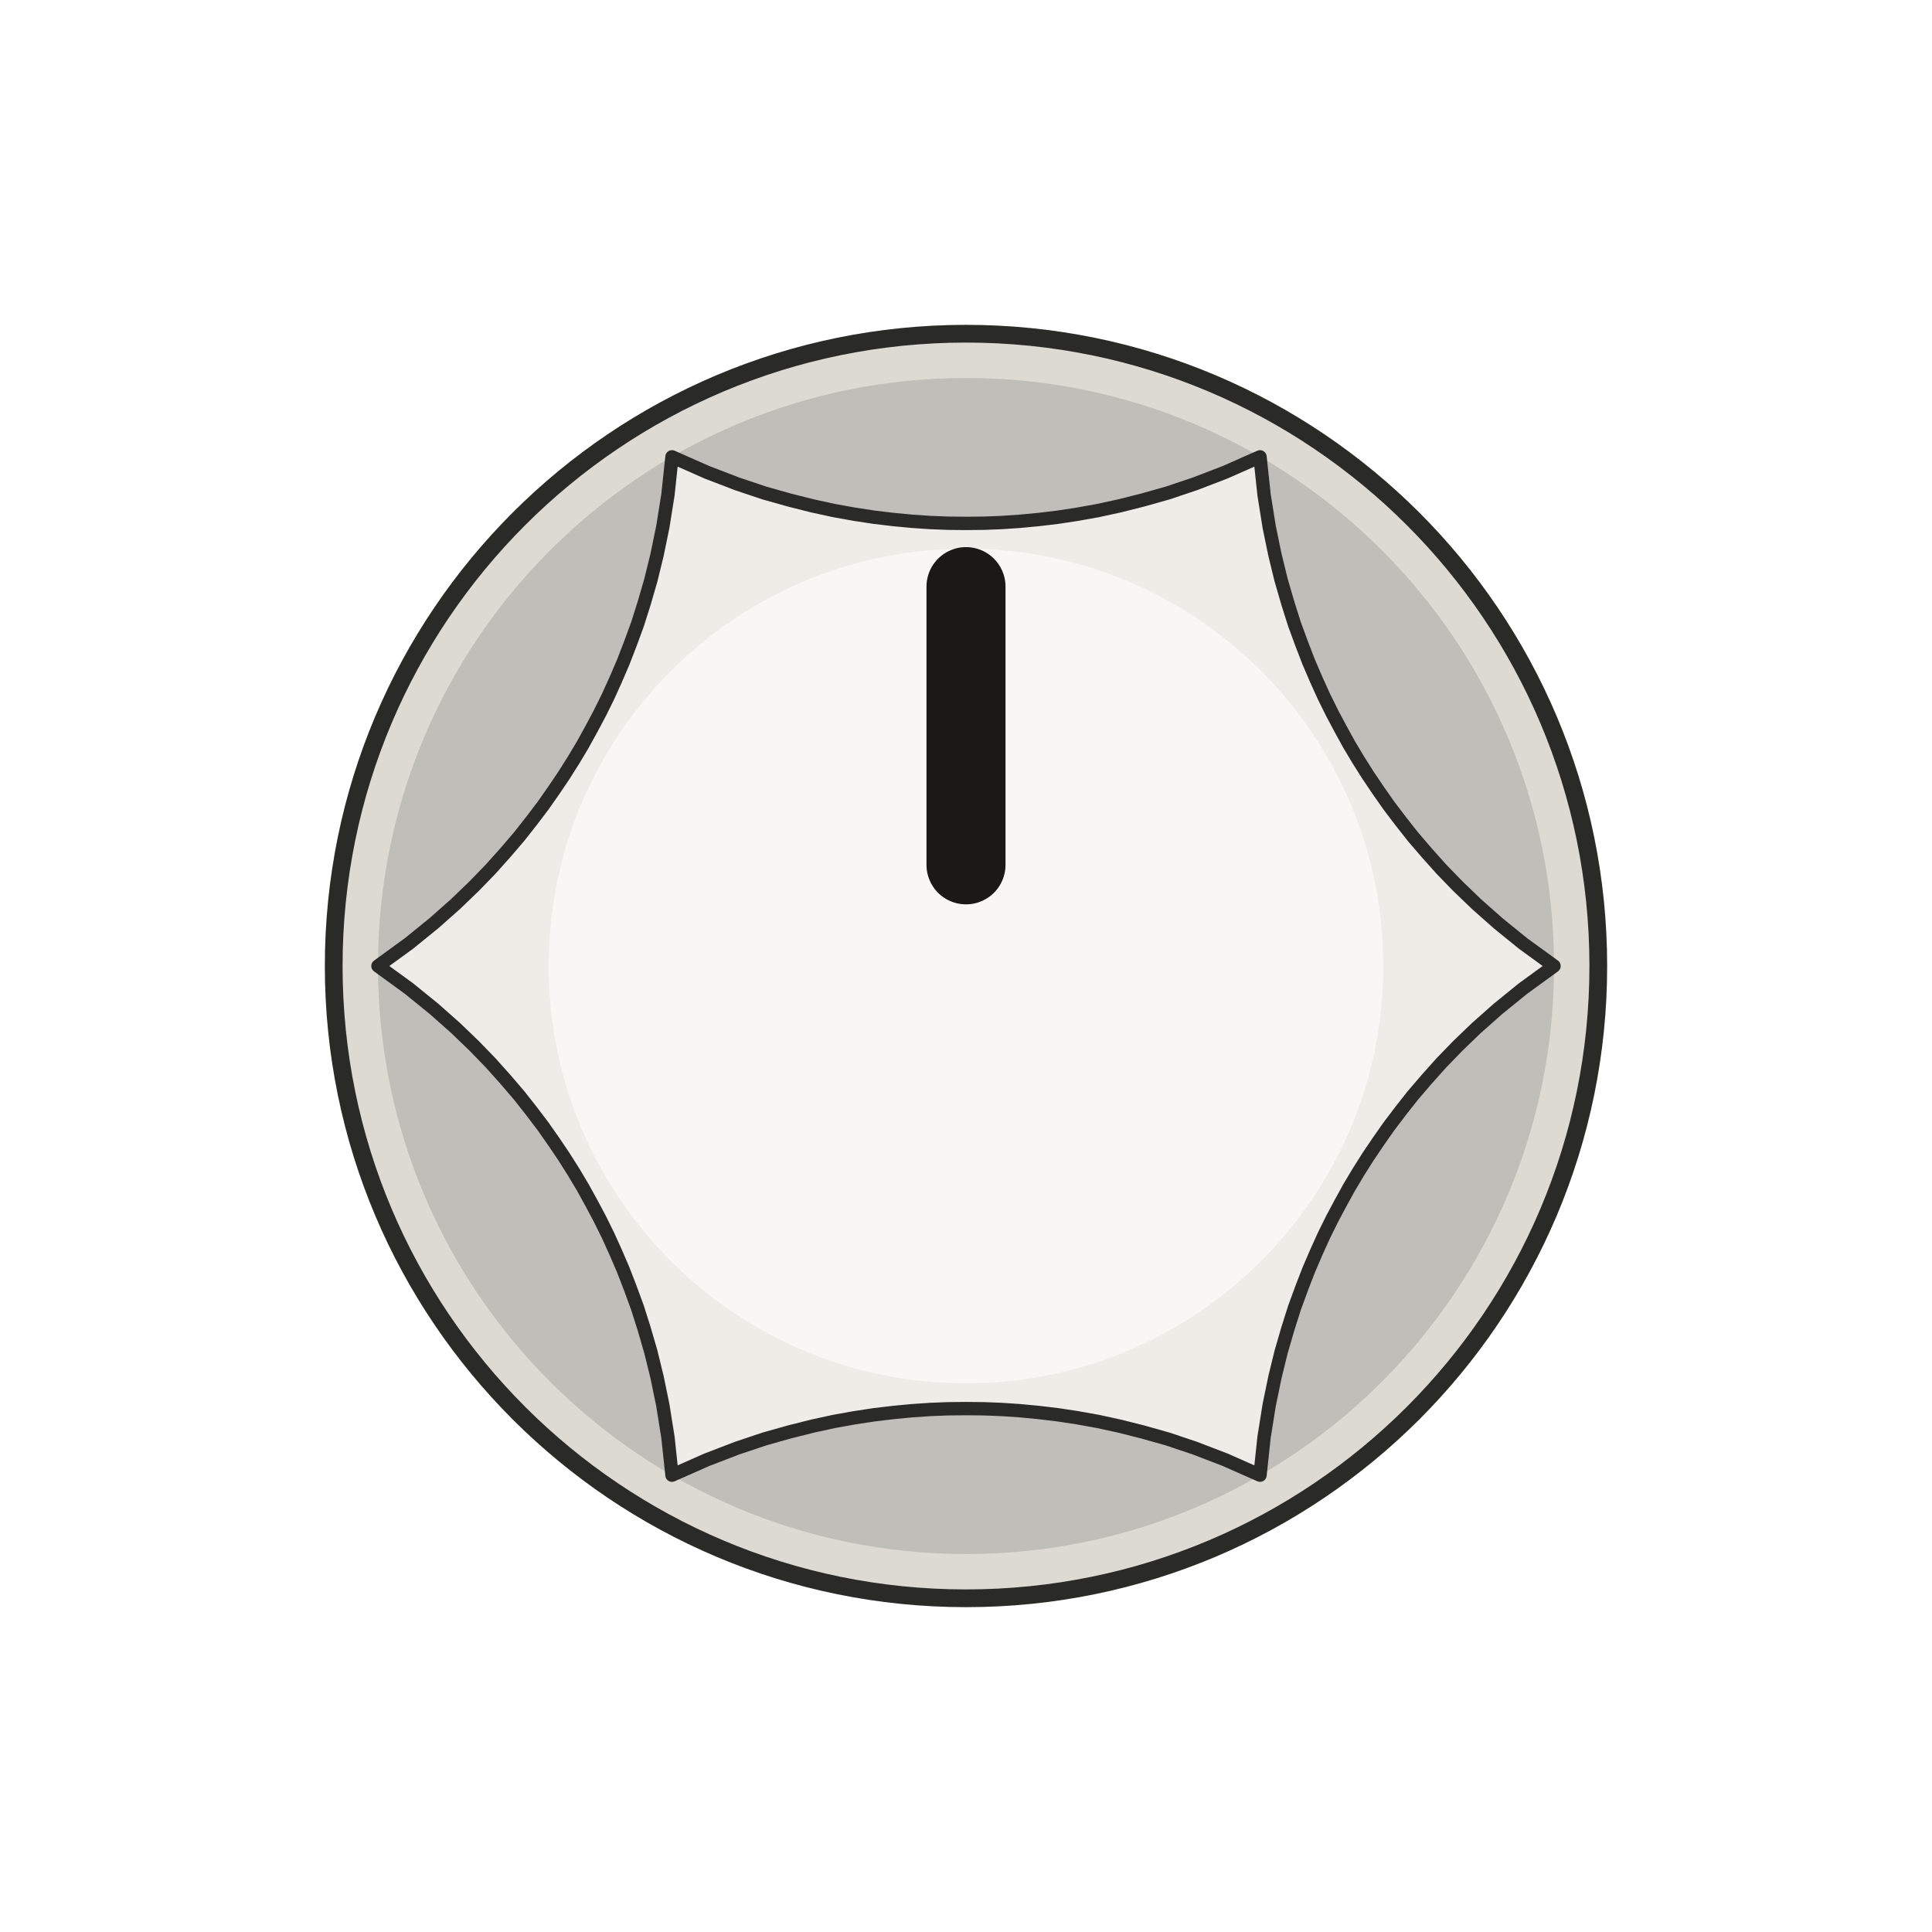
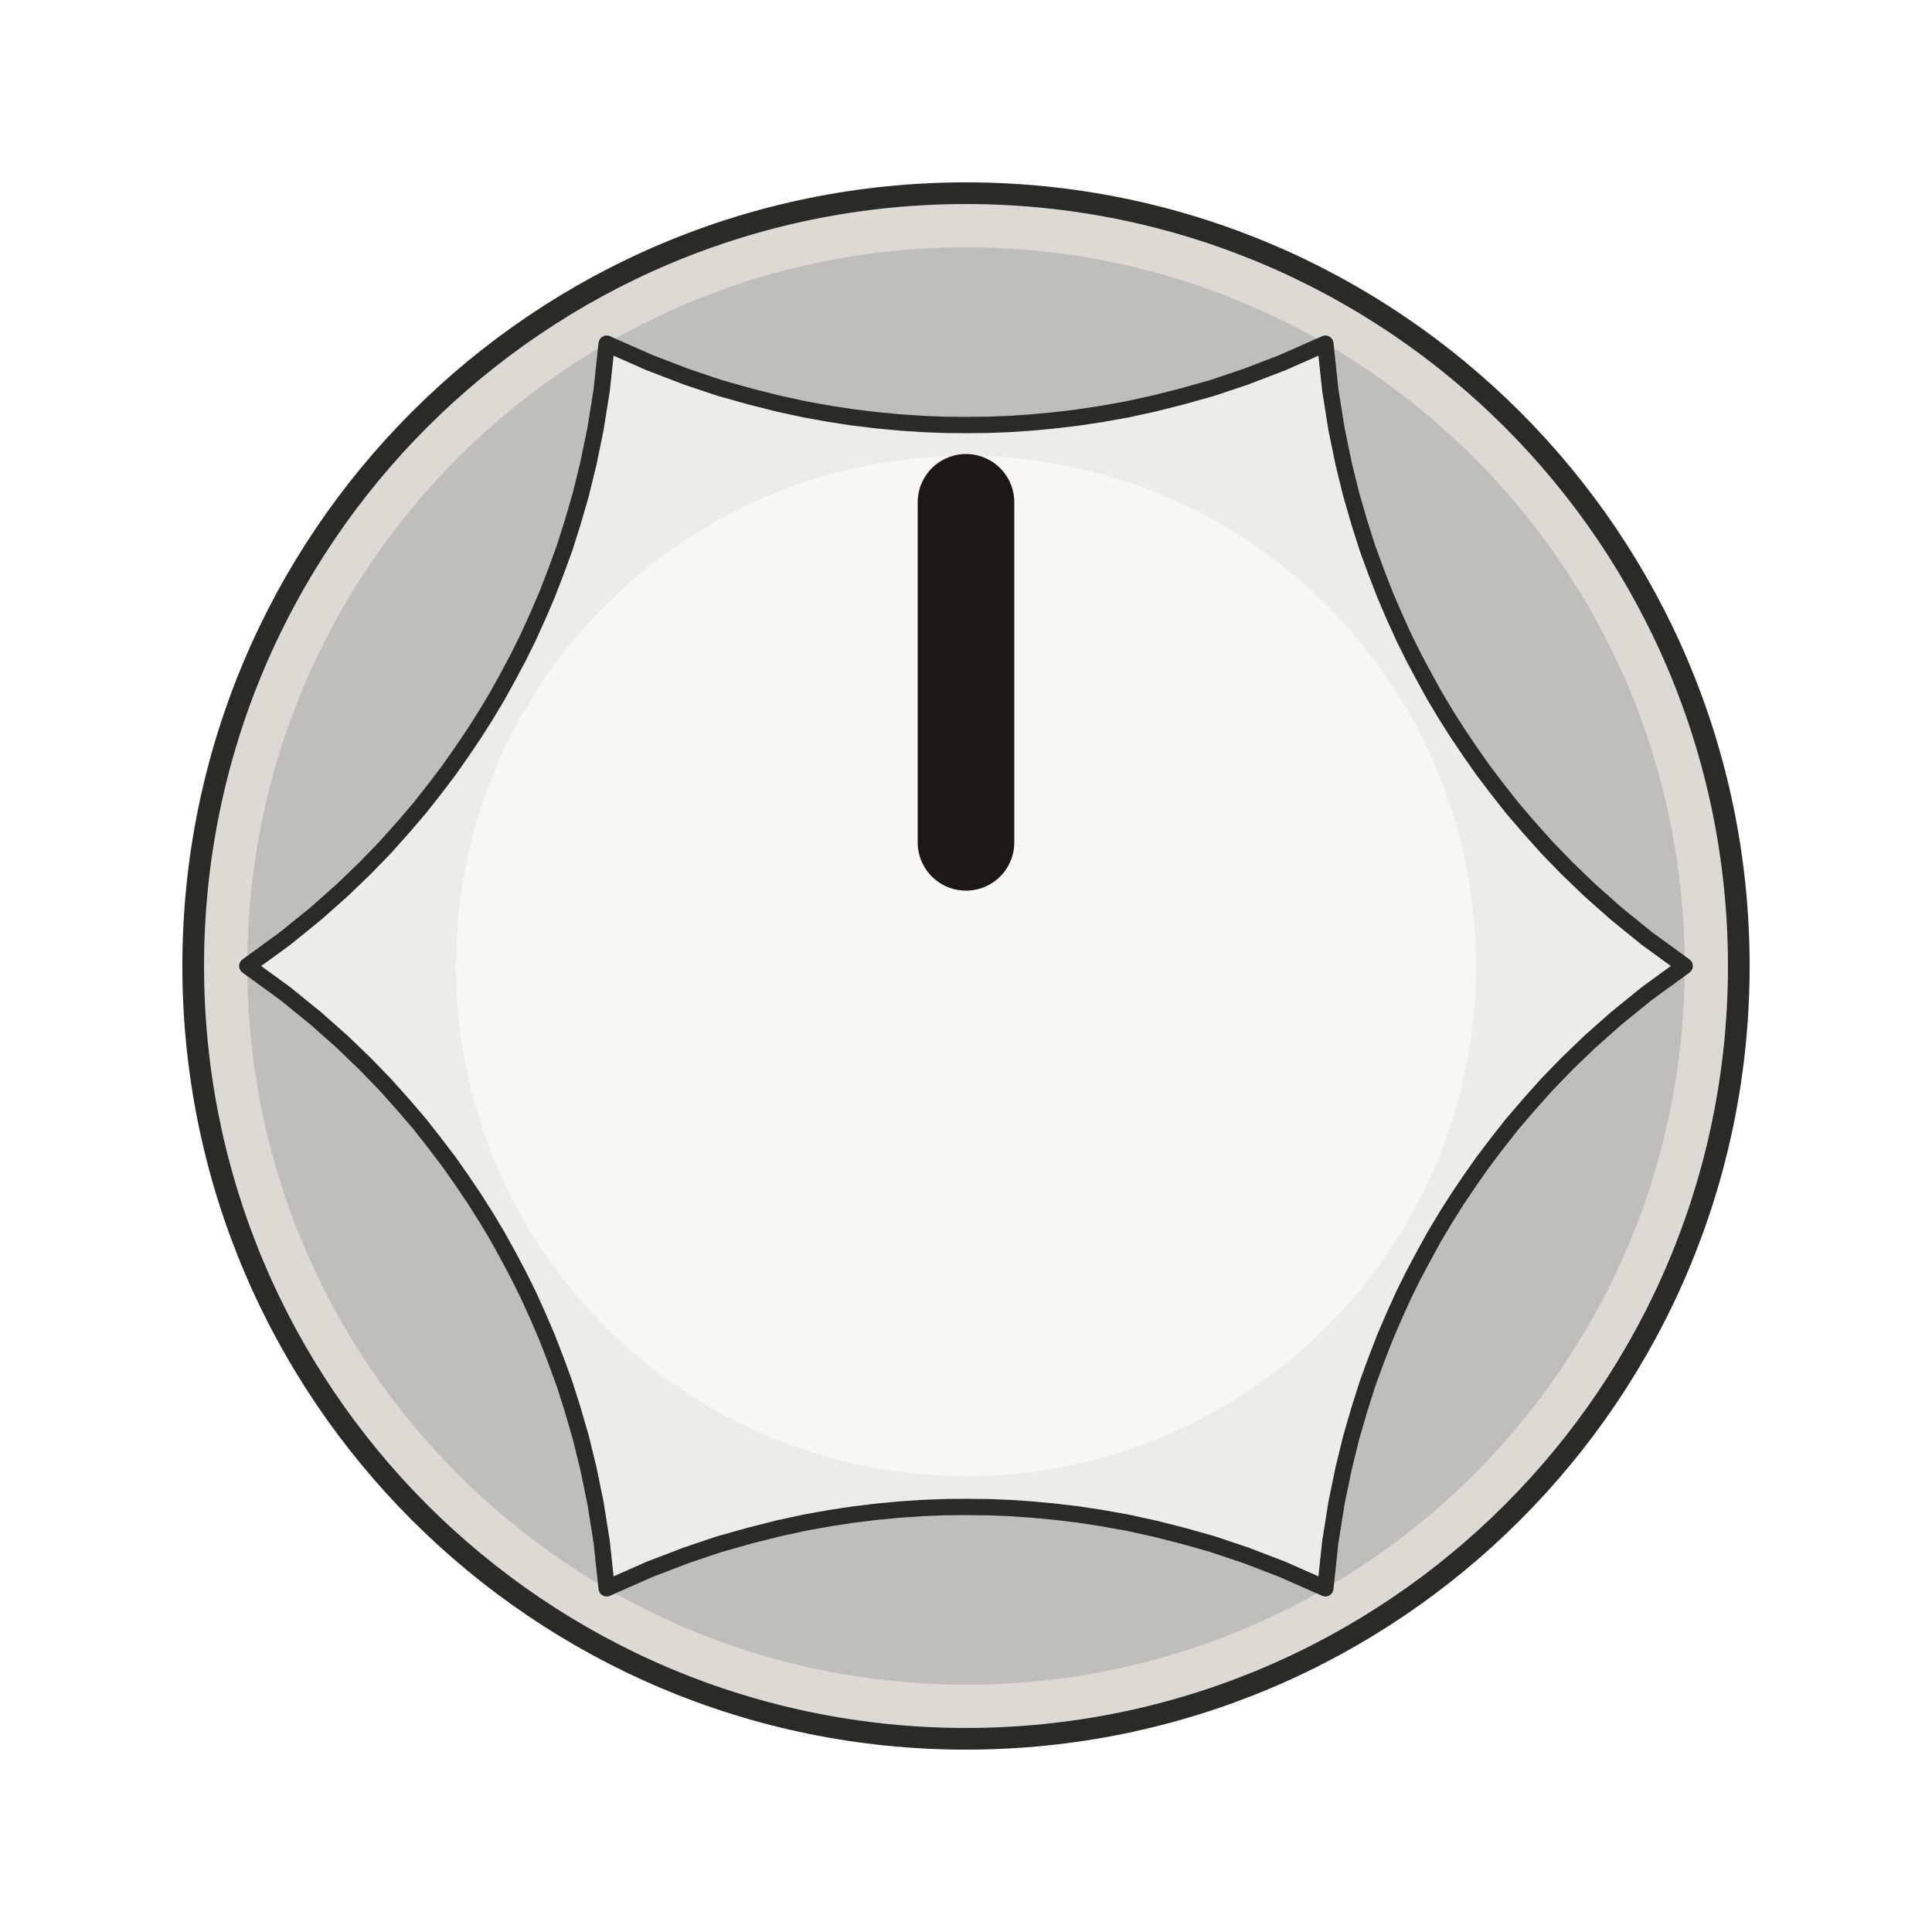
- <svg xmlns="http://www.w3.org/2000/svg" width="32.480" height="32.480" viewBox="-5.500 -5.500 11.000 11.000">
+ <svg xmlns="http://www.w3.org/2000/svg" width="26.575" height="26.575" viewBox="-4.500 -4.500 9.000 9.000">
  <circle cx="0" cy="0" r="3.600" fill="#dcdad3" stroke="#2a2a27" stroke-width="0.101" />
  <circle cx="0" cy="0" r="3.348" fill="#bfbeb8" />
  <path d="M 3.348 0.000 L 3.172 0.128 L 3.029 0.244 L 2.906 0.353 L 2.800 0.455 L 2.706 0.552 L 2.622 0.646 L 2.544 0.737 L 2.474 0.826 L 2.408 0.913 L 2.347 1.000 L 2.289 1.086 L 2.234 1.173 L 2.182 1.260 L 2.133 1.349 L 2.085 1.439 L 2.039 1.532 L 1.995 1.629 L 1.952 1.729 L 1.911 1.835 L 1.870 1.947 L 1.832 2.067 L 1.794 2.198 L 1.759 2.341 L 1.726 2.501 L 1.697 2.683 L 1.674 2.899 L 1.674 2.899 L 1.475 2.811 L 1.303 2.745 L 1.148 2.693 L 1.006 2.653 L 0.875 2.620 L 0.751 2.593 L 0.634 2.572 L 0.522 2.555 L 0.413 2.542 L 0.307 2.532 L 0.204 2.525 L 0.102 2.521 L 0.000 2.520 L -0.102 2.521 L -0.204 2.525 L -0.307 2.532 L -0.413 2.542 L -0.522 2.555 L -0.634 2.572 L -0.751 2.593 L -0.875 2.620 L -1.006 2.653 L -1.148 2.693 L -1.303 2.745 L -1.475 2.811 L -1.674 2.899 L -1.674 2.899 L -1.697 2.683 L -1.726 2.501 L -1.759 2.341 L -1.794 2.198 L -1.832 2.067 L -1.870 1.947 L -1.911 1.835 L -1.952 1.729 L -1.995 1.629 L -2.039 1.532 L -2.085 1.439 L -2.133 1.349 L -2.182 1.260 L -2.234 1.173 L -2.289 1.086 L -2.347 1.000 L -2.408 0.913 L -2.474 0.826 L -2.544 0.737 L -2.622 0.646 L -2.706 0.552 L -2.800 0.455 L -2.906 0.353 L -3.029 0.244 L -3.172 0.128 L -3.348 0.000 L -3.348 0.000 L -3.172 -0.128 L -3.029 -0.244 L -2.906 -0.353 L -2.800 -0.455 L -2.706 -0.552 L -2.622 -0.646 L -2.544 -0.737 L -2.474 -0.826 L -2.408 -0.913 L -2.347 -1.000 L -2.289 -1.086 L -2.234 -1.173 L -2.182 -1.260 L -2.133 -1.349 L -2.085 -1.439 L -2.039 -1.532 L -1.995 -1.629 L -1.952 -1.729 L -1.911 -1.835 L -1.870 -1.947 L -1.832 -2.067 L -1.794 -2.198 L -1.759 -2.341 L -1.726 -2.501 L -1.697 -2.683 L -1.674 -2.899 L -1.674 -2.899 L -1.475 -2.811 L -1.303 -2.745 L -1.148 -2.693 L -1.006 -2.653 L -0.875 -2.620 L -0.751 -2.593 L -0.634 -2.572 L -0.522 -2.555 L -0.413 -2.542 L -0.307 -2.532 L -0.204 -2.525 L -0.102 -2.521 L -0.000 -2.520 L 0.102 -2.521 L 0.204 -2.525 L 0.307 -2.532 L 0.413 -2.542 L 0.522 -2.555 L 0.634 -2.572 L 0.751 -2.593 L 0.875 -2.620 L 1.006 -2.653 L 1.148 -2.693 L 1.303 -2.745 L 1.475 -2.811 L 1.674 -2.899 L 1.674 -2.899 L 1.697 -2.683 L 1.726 -2.501 L 1.759 -2.341 L 1.794 -2.198 L 1.832 -2.067 L 1.870 -1.947 L 1.911 -1.835 L 1.952 -1.729 L 1.995 -1.629 L 2.039 -1.532 L 2.085 -1.439 L 2.133 -1.349 L 2.182 -1.260 L 2.234 -1.173 L 2.289 -1.086 L 2.347 -1.000 L 2.408 -0.913 L 2.474 -0.826 L 2.544 -0.737 L 2.622 -0.646 L 2.706 -0.552 L 2.800 -0.455 L 2.906 -0.353 L 3.029 -0.244 L 3.172 -0.128 L 3.348 0.000 Z" fill="#eeece6" stroke="#2a2a27" stroke-width="0.076" stroke-linejoin="round" />
  <circle cx="0" cy="0" r="2.376" fill="#f8f7f4" />
  <line x1="0" y1="-0.576" x2="0" y2="-2.160" stroke="#1b1815" stroke-width="0.450" stroke-linecap="round" />
</svg>
